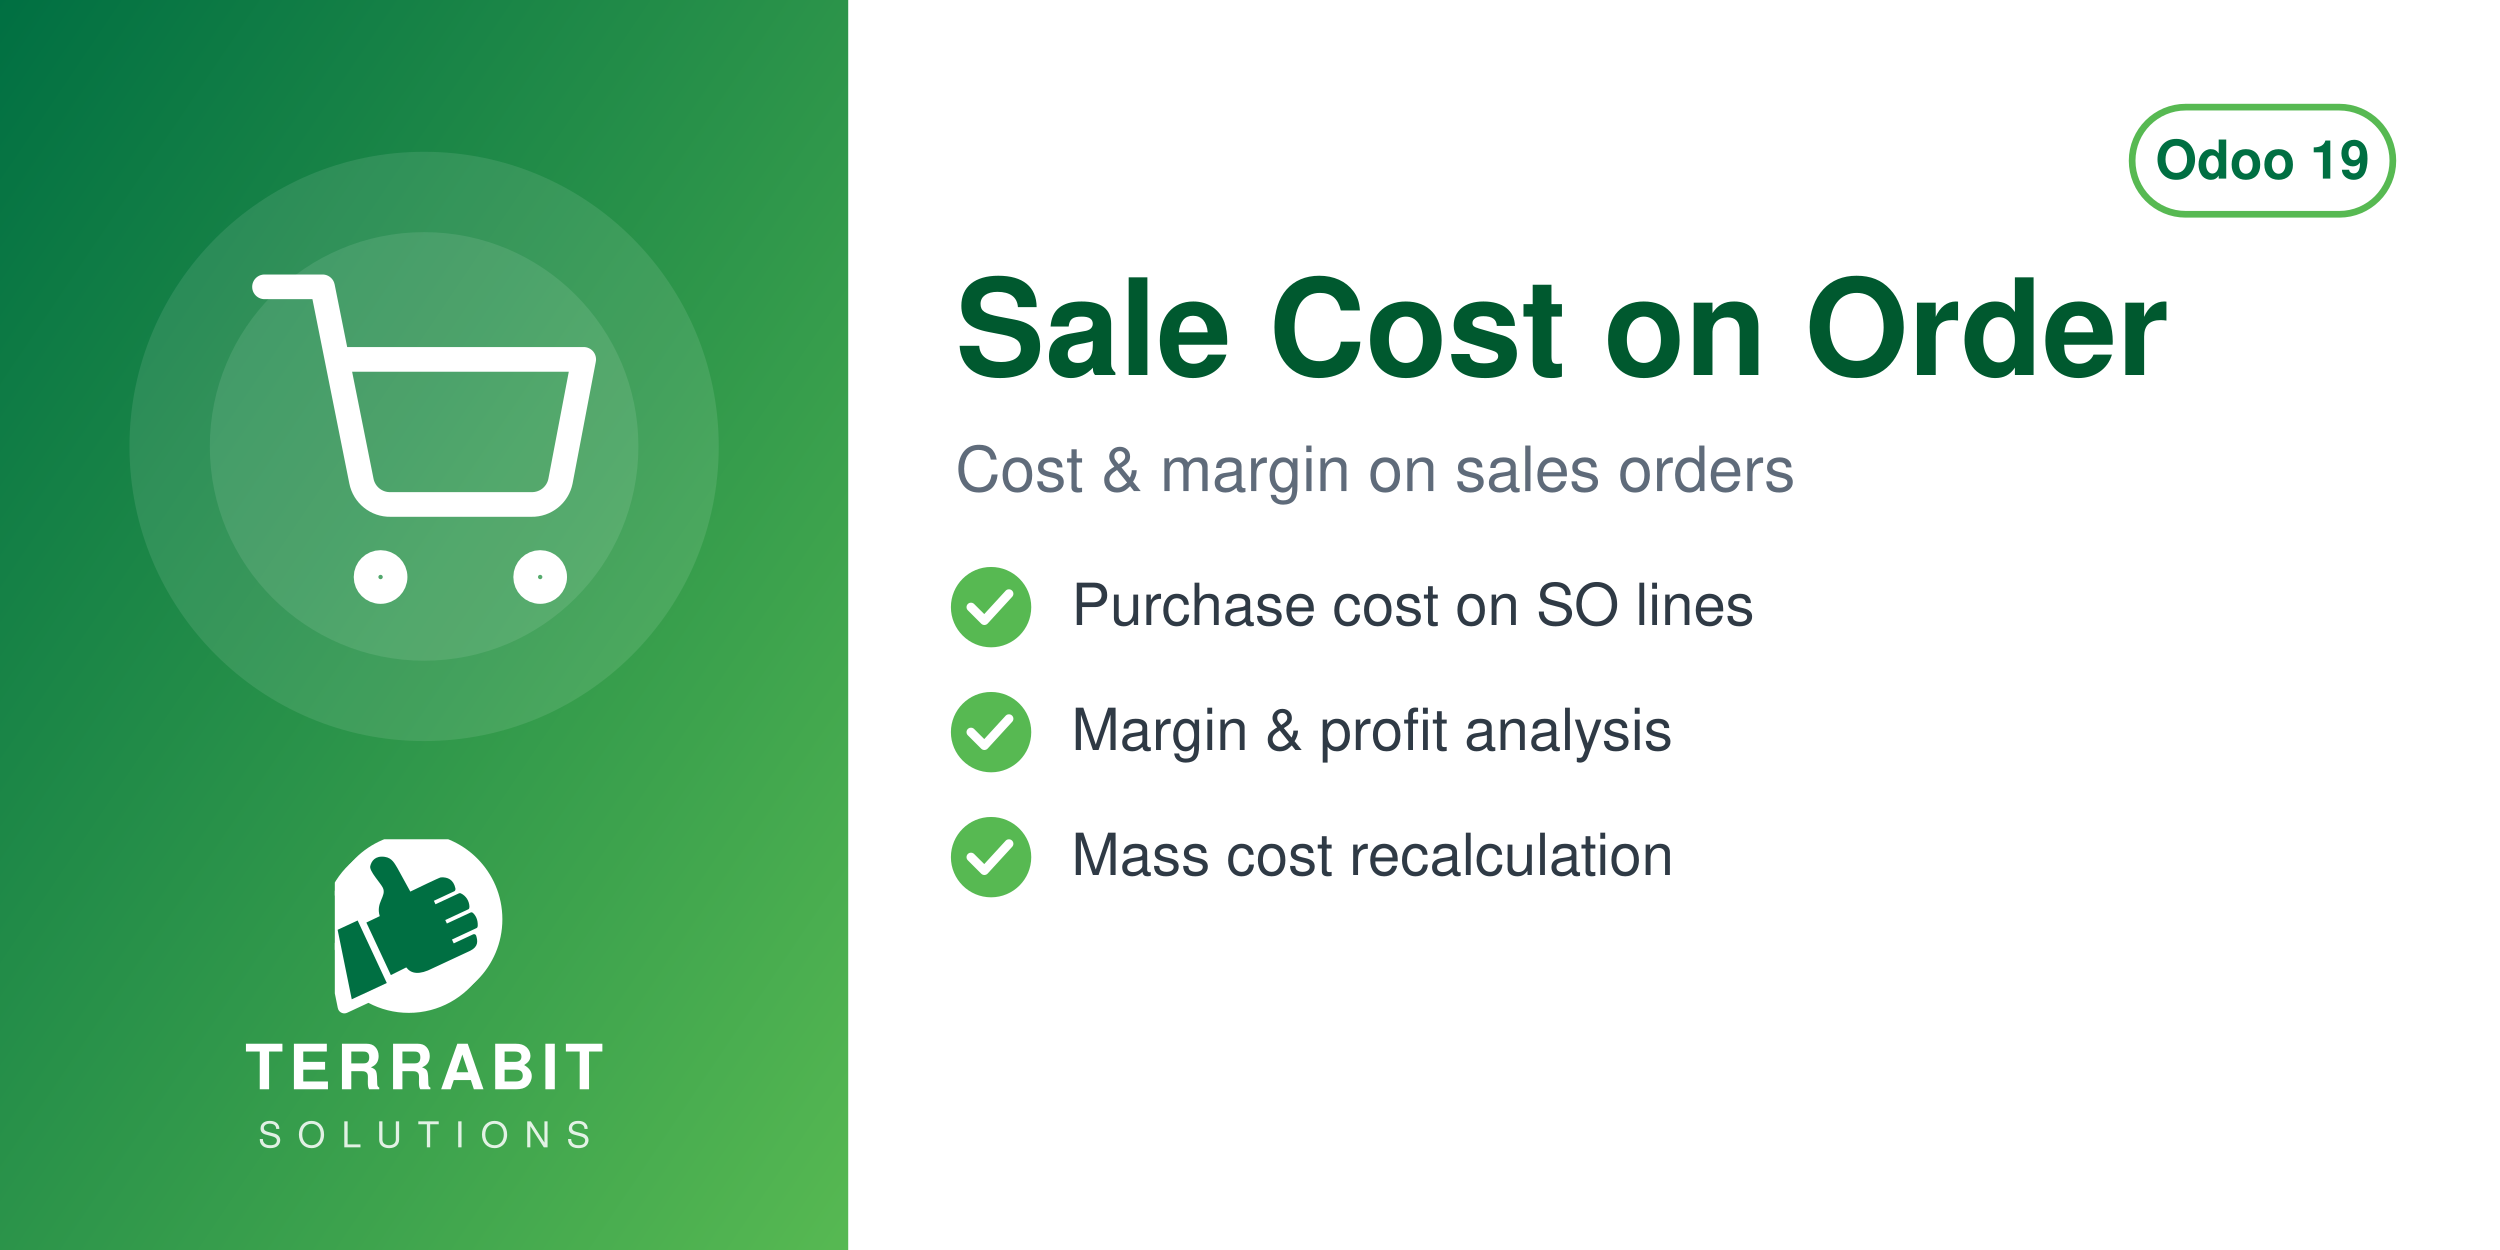
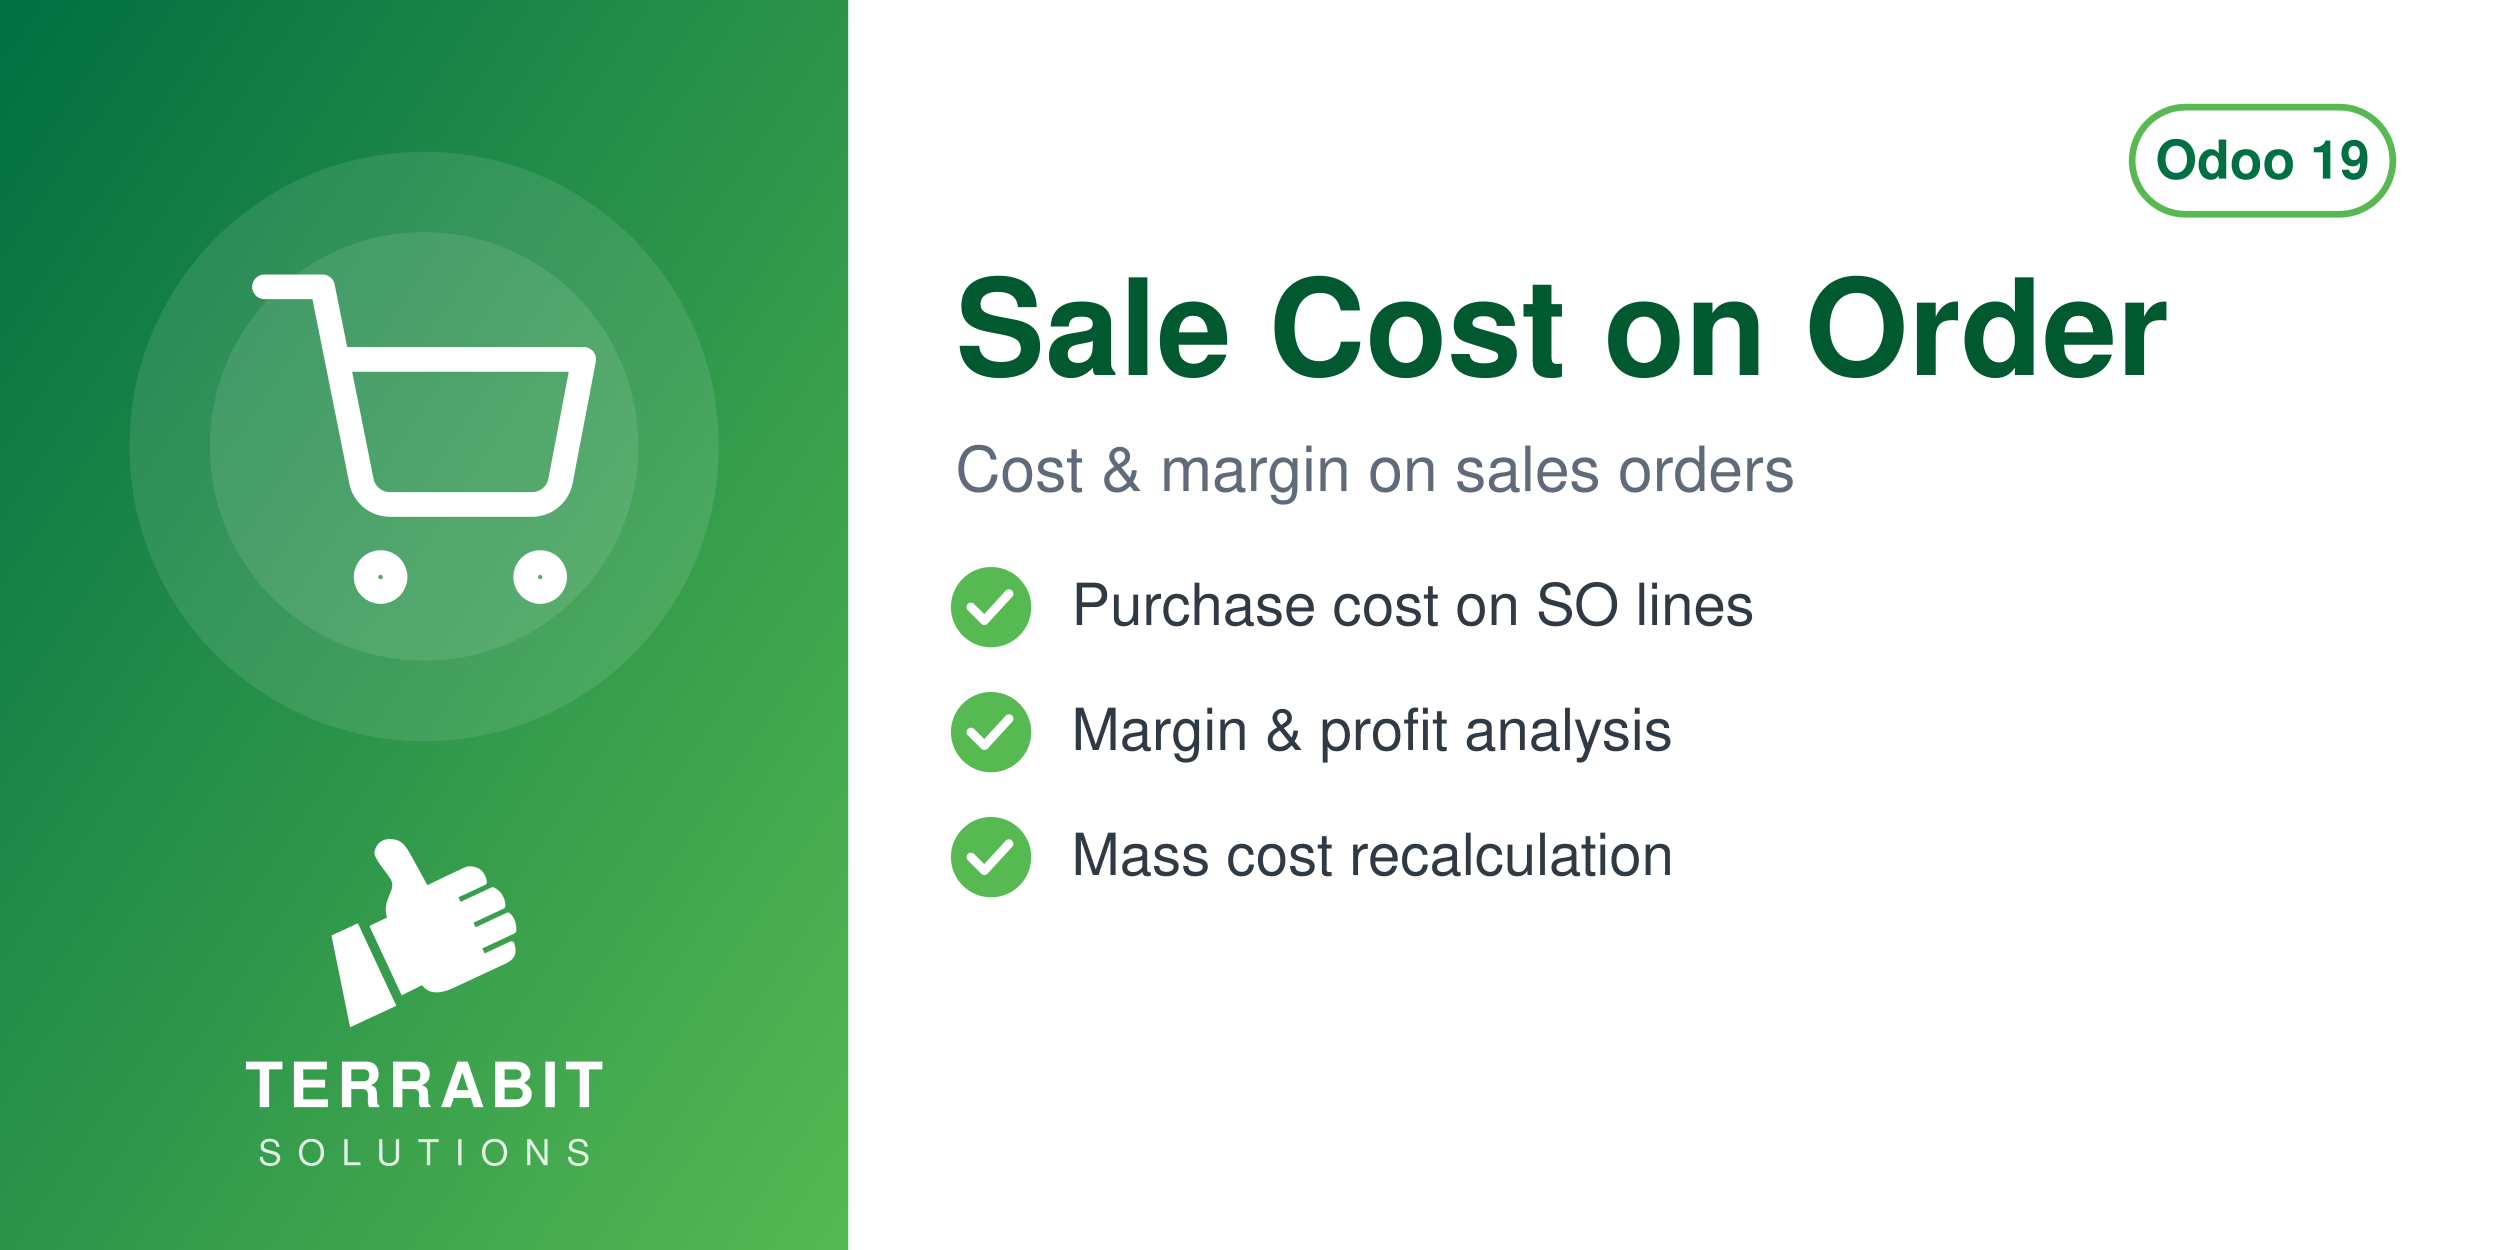
<svg xmlns="http://www.w3.org/2000/svg" width="560" height="280" viewBox="0 0 560 280">
  <defs>
    <linearGradient id="g" x1="0" y1="0" x2="1" y2="1">
      <stop offset="0" stop-color="#006F42" />
      <stop offset="1" stop-color="#57B952" />
    </linearGradient>
  </defs>
  <rect width="560" height="280" fill="#FFFFFF" />
  <rect width="190" height="280" fill="url(#g)" />
  <circle cx="95.0" cy="100" r="66" fill="white" opacity="0.10" />
  <circle cx="95.0" cy="100" r="48" fill="white" opacity="0.10" />
  <svg x="56.0" y="61.0" width="78" height="78" viewBox="0 0 24 24">
    <g fill="none" stroke="white" stroke-width="1.7" stroke-linecap="round" stroke-linejoin="round">
      <circle cx="9" cy="21" r="1" />
      <circle cx="20" cy="21" r="1" />
      <path d="M1 1h4l2.68 13.39a2 2 0 0 0 2 1.61h9.72a2 2 0 0 0 2-1.61L23 6H6" />
    </g>
  </svg>
-   <svg x="75.0" y="188" width="40" height="40" viewBox="4150 2350 3900 3800" preserveAspectRatio="xMidYMid meet">
-     <path fill="#FFFFFF" d="M7338.82 5241.89c-336.4,511.49 -915.39,849.23 -1573.35,849.23 -318.43,0 -618.3,-79.19 -881.23,-218.8l-465.06 216.37c-72.83,33.95 -159.37,2.44 -193.35,-70.37 -5.59,-12.01 -9.4,-24.39 -11.54,-36.85l-247.52 -1217.33c-54.07,-175.41 -83.21,-361.76 -83.21,-554.92 0,-657.98 337.78,-1237 849.31,-1573.39 -400.37,339.2 -654.6,845.59 -654.6,1411.43 0,184.82 27.28,368.48 81.7,545.13l0.48 1.54 247.97 1219.53 0.08 0.48c1.71,9.89 4.72,19.5 8.96,28.59 26.29,56.38 93.5,80.75 149.87,54.52l479.82 -223.25 14.39 7.64c267.26,141.92 563.34,214.99 865.9,214.99 565.81,0 1072.18,-254.2 1411.38,-654.54z" />
-     <path fill="#FFFFFF" d="M5927.44 2165.35c1039.34,0 1881.91,842.57 1881.91,1881.91 0,1039.34 -842.57,1881.89 -1881.91,1881.89 -318.43,0 -618.33,-79.2 -881.24,-218.81l-465.06 216.38c-72.81,33.95 -159.37,2.44 -193.34,-70.36 -5.59,-12.01 -9.41,-24.4 -11.55,-36.86l-247.56 -1217.47c-54.04,-175.36 -83.16,-361.66 -83.16,-554.76 0,-1039.34 842.56,-1881.91 1881.9,-1881.91z" />
-     <path fill="#006F42" d="M4648.32 4073.59l636.59 1365.17 -765.09 355.96 -308.63 -1517.87 437.13 -203.26zm725.61 1192.32l336.75 -167.88c105.65,140.85 282.69,170.72 576.82,18.8l819.92 -382.33c181.4,-90.13 164.26,-214.57 130.07,-328.43 -4.28,-14.25 -13.68,-24.81 -27.34,-30.7 -13.67,-5.89 -27.61,-5.11 -41.09,1.18l-422.32 196.93 -39.04 -83.72 538.07 -250.91c16.64,-7.76 24.7,-27.69 25.58,-46.04 6.48,-134.33 -44.36,-230.89 -105.84,-285.23 -15.2,-13.44 -35.71,-15.59 -54.12,-7l-513.92 239.64 -35.6 -76.34 506.31 -236.1c17.69,-8.25 22.52,-36.93 21.83,-56.45 -4.1,-117.31 -67.62,-232.74 -187.72,-290.66 -13.94,-6.72 -28.64,-6.36 -42.69,0.19l-511.21 238.38 -35.37 -75.86 448.98 -209.36c20.44,-9.53 25.81,-42.28 21.02,-64.32 -41.02,-189.07 -167.92,-247.8 -318.14,-237.87 -29.39,1.94 -589.86,273.16 -665.95,310.54l-281.84 -513.57c-59.06,-93.13 -112.7,-221.7 -276.47,-245.13 -211.24,-30.22 -291.56,94.38 -316.89,203.13 -25.32,108.75 223.84,365.99 276.05,473.69 85.52,184.27 -161.86,318.11 -68.41,617.99l-292.54 139.94 535.09 1147.51z" />
+   <svg x="72.0" y="186" width="46" height="46" viewBox="4045 2535 3400 3400" preserveAspectRatio="xMidYMid meet">
+     <path fill="#FFFFFF" d="M4648.32 4073.59l636.59 1365.17 -765.09 355.96 -308.63 -1517.87 437.13 -203.26zm725.61 1192.32l336.75 -167.88c105.65,140.85 282.69,170.72 576.82,18.8l819.92 -382.33c181.4,-90.13 164.26,-214.57 130.07,-328.43 -4.28,-14.25 -13.68,-24.81 -27.34,-30.7 -13.67,-5.89 -27.61,-5.11 -41.09,1.18l-422.32 196.93 -39.04 -83.72 538.07 -250.91c16.64,-7.76 24.7,-27.69 25.58,-46.04 6.48,-134.33 -44.36,-230.89 -105.84,-285.23 -15.2,-13.44 -35.71,-15.59 -54.12,-7l-513.92 239.64 -35.6 -76.34 506.31 -236.1c17.69,-8.25 22.52,-36.93 21.83,-56.45 -4.1,-117.31 -67.62,-232.74 -187.72,-290.66 -13.94,-6.72 -28.64,-6.36 -42.69,0.19l-511.21 238.38 -35.37 -75.86 448.98 -209.36c20.44,-9.53 25.81,-42.28 21.02,-64.32 -41.02,-189.07 -167.92,-247.8 -318.14,-237.87 -29.39,1.94 -589.86,273.16 -665.95,310.54l-281.84 -513.57c-59.06,-93.13 -112.7,-221.7 -276.47,-245.13 -211.24,-30.22 -291.56,94.38 -316.89,203.13 -25.32,108.75 223.84,365.99 276.05,473.69 85.52,184.27 -161.86,318.11 -68.41,617.99l-292.54 139.94 535.09 1147.51z" />
  </svg>
-   <text x="95.0" y="244" text-anchor="middle" font-family="Helvetica,Arial,sans-serif" font-size="14" font-weight="800" letter-spacing="1.4" fill="white">TERRABIT</text>
-   <text x="95.0" y="257" text-anchor="middle" font-family="Helvetica,Arial,sans-serif" font-size="8" font-weight="500" letter-spacing="3.6" fill="white" opacity="0.85">SOLUTIONS</text>
+   <text x="95.0" y="248" text-anchor="middle" font-family="Helvetica,Arial,sans-serif" font-size="14" font-weight="800" letter-spacing="1.4" fill="white">TERRABIT</text>
+   <text x="95.0" y="261" text-anchor="middle" font-family="Helvetica,Arial,sans-serif" font-size="8" font-weight="500" letter-spacing="3.6" fill="white" opacity="0.85">SOLUTIONS</text>
  <g>
    <rect x="477.6" y="24" width="58.4" height="24" rx="12" fill="none" stroke="#57B952" stroke-width="1.5" />
    <text x="506.8" y="40" text-anchor="middle" font-family="Helvetica,Arial,sans-serif" font-size="12" font-weight="700" fill="#006F42">Odoo 19</text>
  </g>
  <text x="214" y="84" font-family="Helvetica,Arial,sans-serif" font-size="30" font-weight="700" fill="#00592F">Sale Cost on Order</text>
  <text x="214" y="110" font-family="Helvetica,Arial,sans-serif" font-size="14" fill="#5F6B7A">Cost &amp; margin on sales orders</text>
  <circle cx="222" cy="136" r="9" fill="#57B952" />
  <path d="M217.5 136 l3 3 l5.5 -6" fill="none" stroke="white" stroke-width="2" stroke-linecap="round" stroke-linejoin="round" />
  <text x="240" y="140" font-family="Helvetica,Arial,sans-serif" font-size="13" fill="#2F3A45">Purchase cost on SO lines</text>
  <circle cx="222" cy="164" r="9" fill="#57B952" />
  <path d="M217.5 164 l3 3 l5.5 -6" fill="none" stroke="white" stroke-width="2" stroke-linecap="round" stroke-linejoin="round" />
  <text x="240" y="168" font-family="Helvetica,Arial,sans-serif" font-size="13" fill="#2F3A45">Margin &amp; profit analysis</text>
  <circle cx="222" cy="192" r="9" fill="#57B952" />
  <path d="M217.5 192 l3 3 l5.5 -6" fill="none" stroke="white" stroke-width="2" stroke-linecap="round" stroke-linejoin="round" />
  <text x="240" y="196" font-family="Helvetica,Arial,sans-serif" font-size="13" fill="#2F3A45">Mass cost recalculation</text>
</svg>
